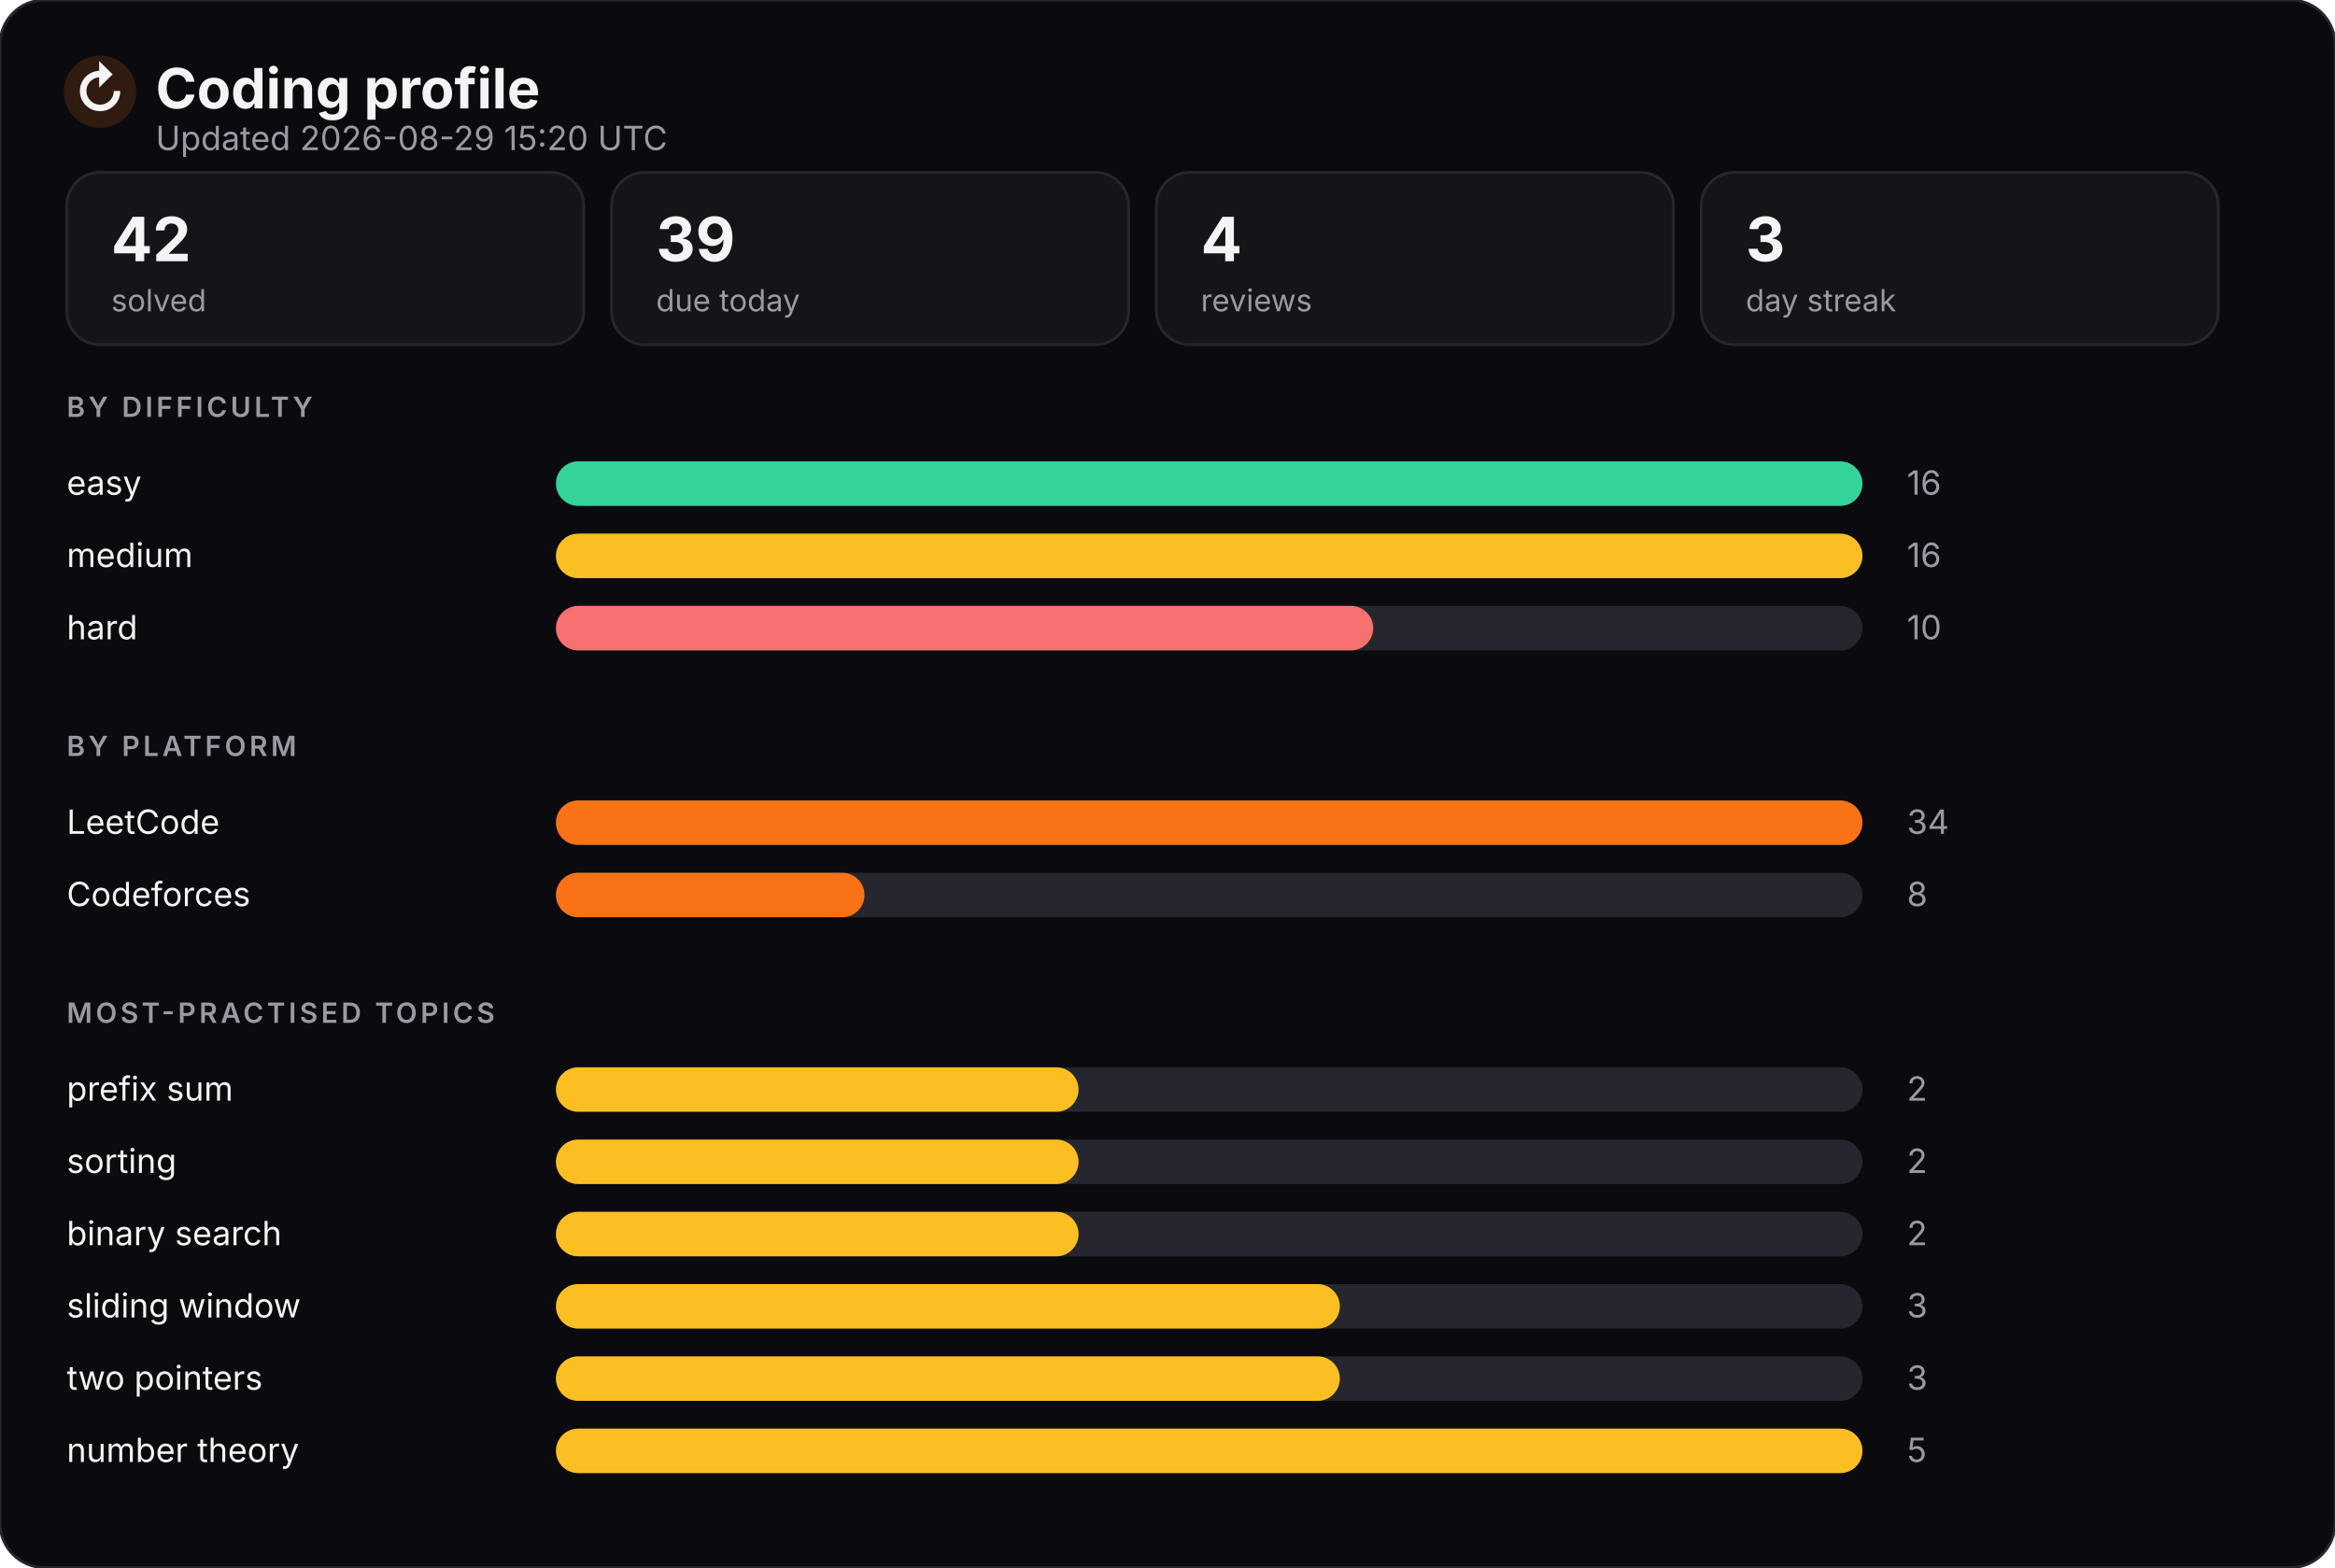
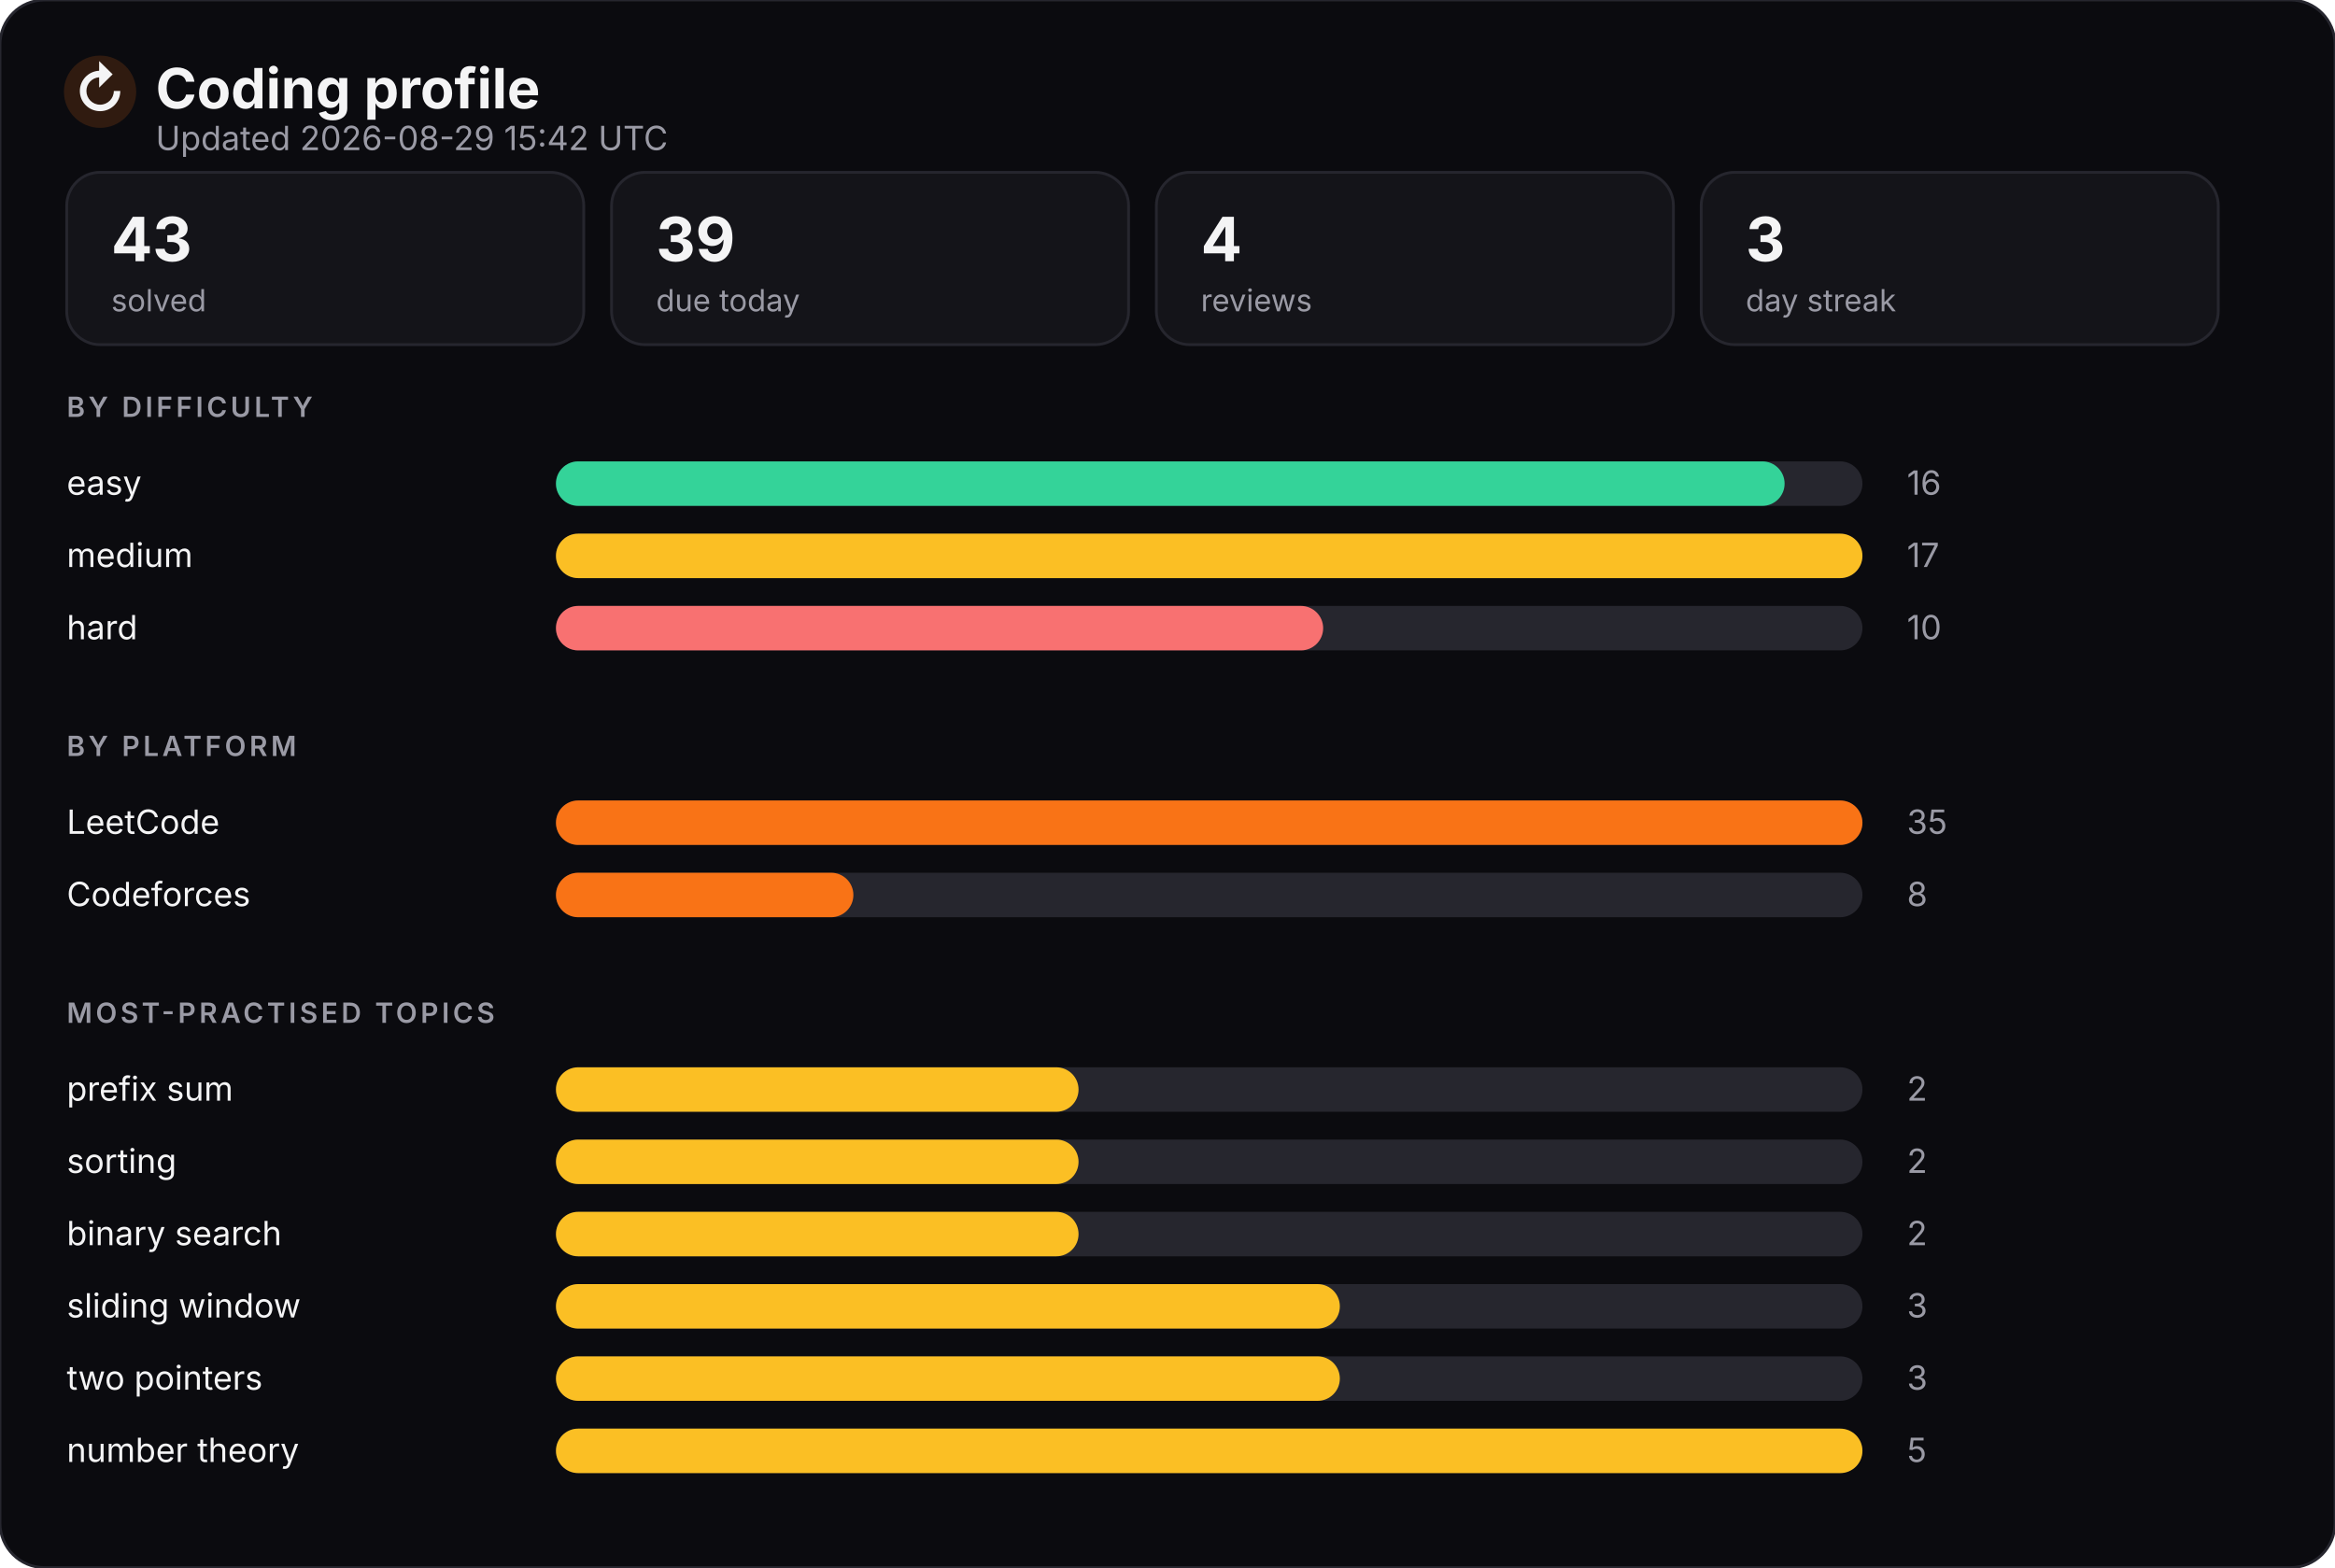
<svg xmlns="http://www.w3.org/2000/svg" width="840" height="564" viewBox="0 0 840 564" role="img" aria-label="Coding profile">
  <style>
    text { font-family: -apple-system, BlinkMacSystemFont, "Segoe UI", Inter, sans-serif; }
    .title { fill: #f4f4f5; font-size: 20px; font-weight: 700; }
    .subtitle { fill: #9a9aa5; font-size: 12px; }
    .section { fill: #9a9aa5; font-size: 10px; letter-spacing: 0.12em; font-weight: 600; }
    .label { fill: #f4f4f5; font-size: 12px; }
    .value { fill: #9a9aa5; font-size: 12px; }
    .tileValue { fill: #f4f4f5; font-size: 22px; font-weight: 700; }
    .tileLabel { fill: #9a9aa5; font-size: 11px; }

    .bar { transform-origin: 200px center; animation: grow 900ms cubic-bezier(.2,.8,.2,1) both; }
    .tile { animation: rise 600ms cubic-bezier(.2,.8,.2,1) both; }
    @keyframes grow { from { transform: scaleX(0); } to { transform: scaleX(1); } }
    @keyframes rise { from { opacity: 0; transform: translateY(6px); } to { opacity: 1; transform: none; } }
    @media (prefers-reduced-motion: reduce) {
      .bar, .tile { animation: none; }
    }
  </style>
  <rect width="840" height="564" rx="16" fill="#0b0b0f" stroke="#26262e" />
  <circle cx="36" cy="33" r="13" fill="#f97316" opacity="0.16" />
  <text x="36" y="40" class="title" fill="#f97316" text-anchor="middle">↻</text>
  <text x="56" y="39" class="title">Coding profile</text>
-   <text x="56" y="54" class="subtitle">Updated 2026-08-29 15:20 UTC</text>
+   <text x="56" y="54" class="subtitle">Updated 2026-08-29 15:42 UTC</text>
  <g class="tile" style="animation-delay:0s">
    <rect x="24" y="62" width="186" height="62" rx="12" fill="#141419" stroke="#26262e" />
-     <text x="40" y="94" class="tileValue">42</text>
+     <text x="40" y="94" class="tileValue">43</text>
    <text x="40" y="112" class="tileLabel">solved</text>
  </g>
  <g class="tile" style="animation-delay:0.06s">
    <rect x="220" y="62" width="186" height="62" rx="12" fill="#141419" stroke="#26262e" />
    <text x="236" y="94" class="tileValue">39</text>
    <text x="236" y="112" class="tileLabel">due today</text>
  </g>
  <g class="tile" style="animation-delay:0.12s">
    <rect x="416" y="62" width="186" height="62" rx="12" fill="#141419" stroke="#26262e" />
    <text x="432" y="94" class="tileValue">4</text>
    <text x="432" y="112" class="tileLabel">reviews</text>
  </g>
  <g class="tile" style="animation-delay:0.18s">
    <rect x="612" y="62" width="186" height="62" rx="12" fill="#141419" stroke="#26262e" />
    <text x="628" y="94" class="tileValue">3</text>
    <text x="628" y="112" class="tileLabel">day streak</text>
  </g>
  <text x="24" y="150" class="section">BY DIFFICULTY</text>
  <text x="24" y="178" class="label">easy</text>
  <rect x="200" y="166" width="470" height="16" rx="8" fill="#26262e" />
-   <rect x="200" y="166" width="470" height="16" rx="8" fill="#34d399" class="bar" style="animation-delay:0s" />
+   <rect x="200" y="166" width="442" height="16" rx="8" fill="#34d399" class="bar" style="animation-delay:0s" />
  <text x="686" y="178" class="value">16</text>
  <text x="24" y="204" class="label">medium</text>
  <rect x="200" y="192" width="470" height="16" rx="8" fill="#26262e" />
  <rect x="200" y="192" width="470" height="16" rx="8" fill="#fbbf24" class="bar" style="animation-delay:0.08s" />
-   <text x="686" y="204" class="value">16</text>
+   <text x="686" y="204" class="value">17</text>
  <text x="24" y="230" class="label">hard</text>
  <rect x="200" y="218" width="470" height="16" rx="8" fill="#26262e" />
-   <rect x="200" y="218" width="294" height="16" rx="8" fill="#f87171" class="bar" style="animation-delay:0.16s" />
+   <rect x="200" y="218" width="276" height="16" rx="8" fill="#f87171" class="bar" style="animation-delay:0.16s" />
  <text x="686" y="230" class="value">10</text>
  <text x="24" y="272" class="section">BY PLATFORM</text>
  <text x="24" y="300" class="label">LeetCode</text>
  <rect x="200" y="288" width="470" height="16" rx="8" fill="#26262e" />
  <rect x="200" y="288" width="470" height="16" rx="8" fill="#f97316" class="bar" style="animation-delay:0.24s" />
-   <text x="686" y="300" class="value">34</text>
+   <text x="686" y="300" class="value">35</text>
  <text x="24" y="326" class="label">Codeforces</text>
  <rect x="200" y="314" width="470" height="16" rx="8" fill="#26262e" />
-   <rect x="200" y="314" width="111" height="16" rx="8" fill="#f97316" class="bar" style="animation-delay:0.32s" />
+   <rect x="200" y="314" width="107" height="16" rx="8" fill="#f97316" class="bar" style="animation-delay:0.32s" />
  <text x="686" y="326" class="value">8</text>
  <text x="24" y="368" class="section">MOST-PRACTISED TOPICS</text>
  <text x="24" y="396" class="label">prefix sum</text>
  <rect x="200" y="384" width="470" height="16" rx="8" fill="#26262e" />
  <rect x="200" y="384" width="188" height="16" rx="8" fill="#fbbf24" class="bar" style="animation-delay:0.4s" />
  <text x="686" y="396" class="value">2</text>
  <text x="24" y="422" class="label">sorting</text>
  <rect x="200" y="410" width="470" height="16" rx="8" fill="#26262e" />
  <rect x="200" y="410" width="188" height="16" rx="8" fill="#fbbf24" class="bar" style="animation-delay:0.48s" />
  <text x="686" y="422" class="value">2</text>
  <text x="24" y="448" class="label">binary search</text>
  <rect x="200" y="436" width="470" height="16" rx="8" fill="#26262e" />
  <rect x="200" y="436" width="188" height="16" rx="8" fill="#fbbf24" class="bar" style="animation-delay:0.56s" />
  <text x="686" y="448" class="value">2</text>
  <text x="24" y="474" class="label">sliding window</text>
  <rect x="200" y="462" width="470" height="16" rx="8" fill="#26262e" />
  <rect x="200" y="462" width="282" height="16" rx="8" fill="#fbbf24" class="bar" style="animation-delay:0.64s" />
  <text x="686" y="474" class="value">3</text>
  <text x="24" y="500" class="label">two pointers</text>
  <rect x="200" y="488" width="470" height="16" rx="8" fill="#26262e" />
  <rect x="200" y="488" width="282" height="16" rx="8" fill="#fbbf24" class="bar" style="animation-delay:0.72s" />
  <text x="686" y="500" class="value">3</text>
  <text x="24" y="526" class="label">number theory</text>
  <rect x="200" y="514" width="470" height="16" rx="8" fill="#26262e" />
  <rect x="200" y="514" width="470" height="16" rx="8" fill="#fbbf24" class="bar" style="animation-delay:0.8s" />
  <text x="686" y="526" class="value">5</text>
</svg>
